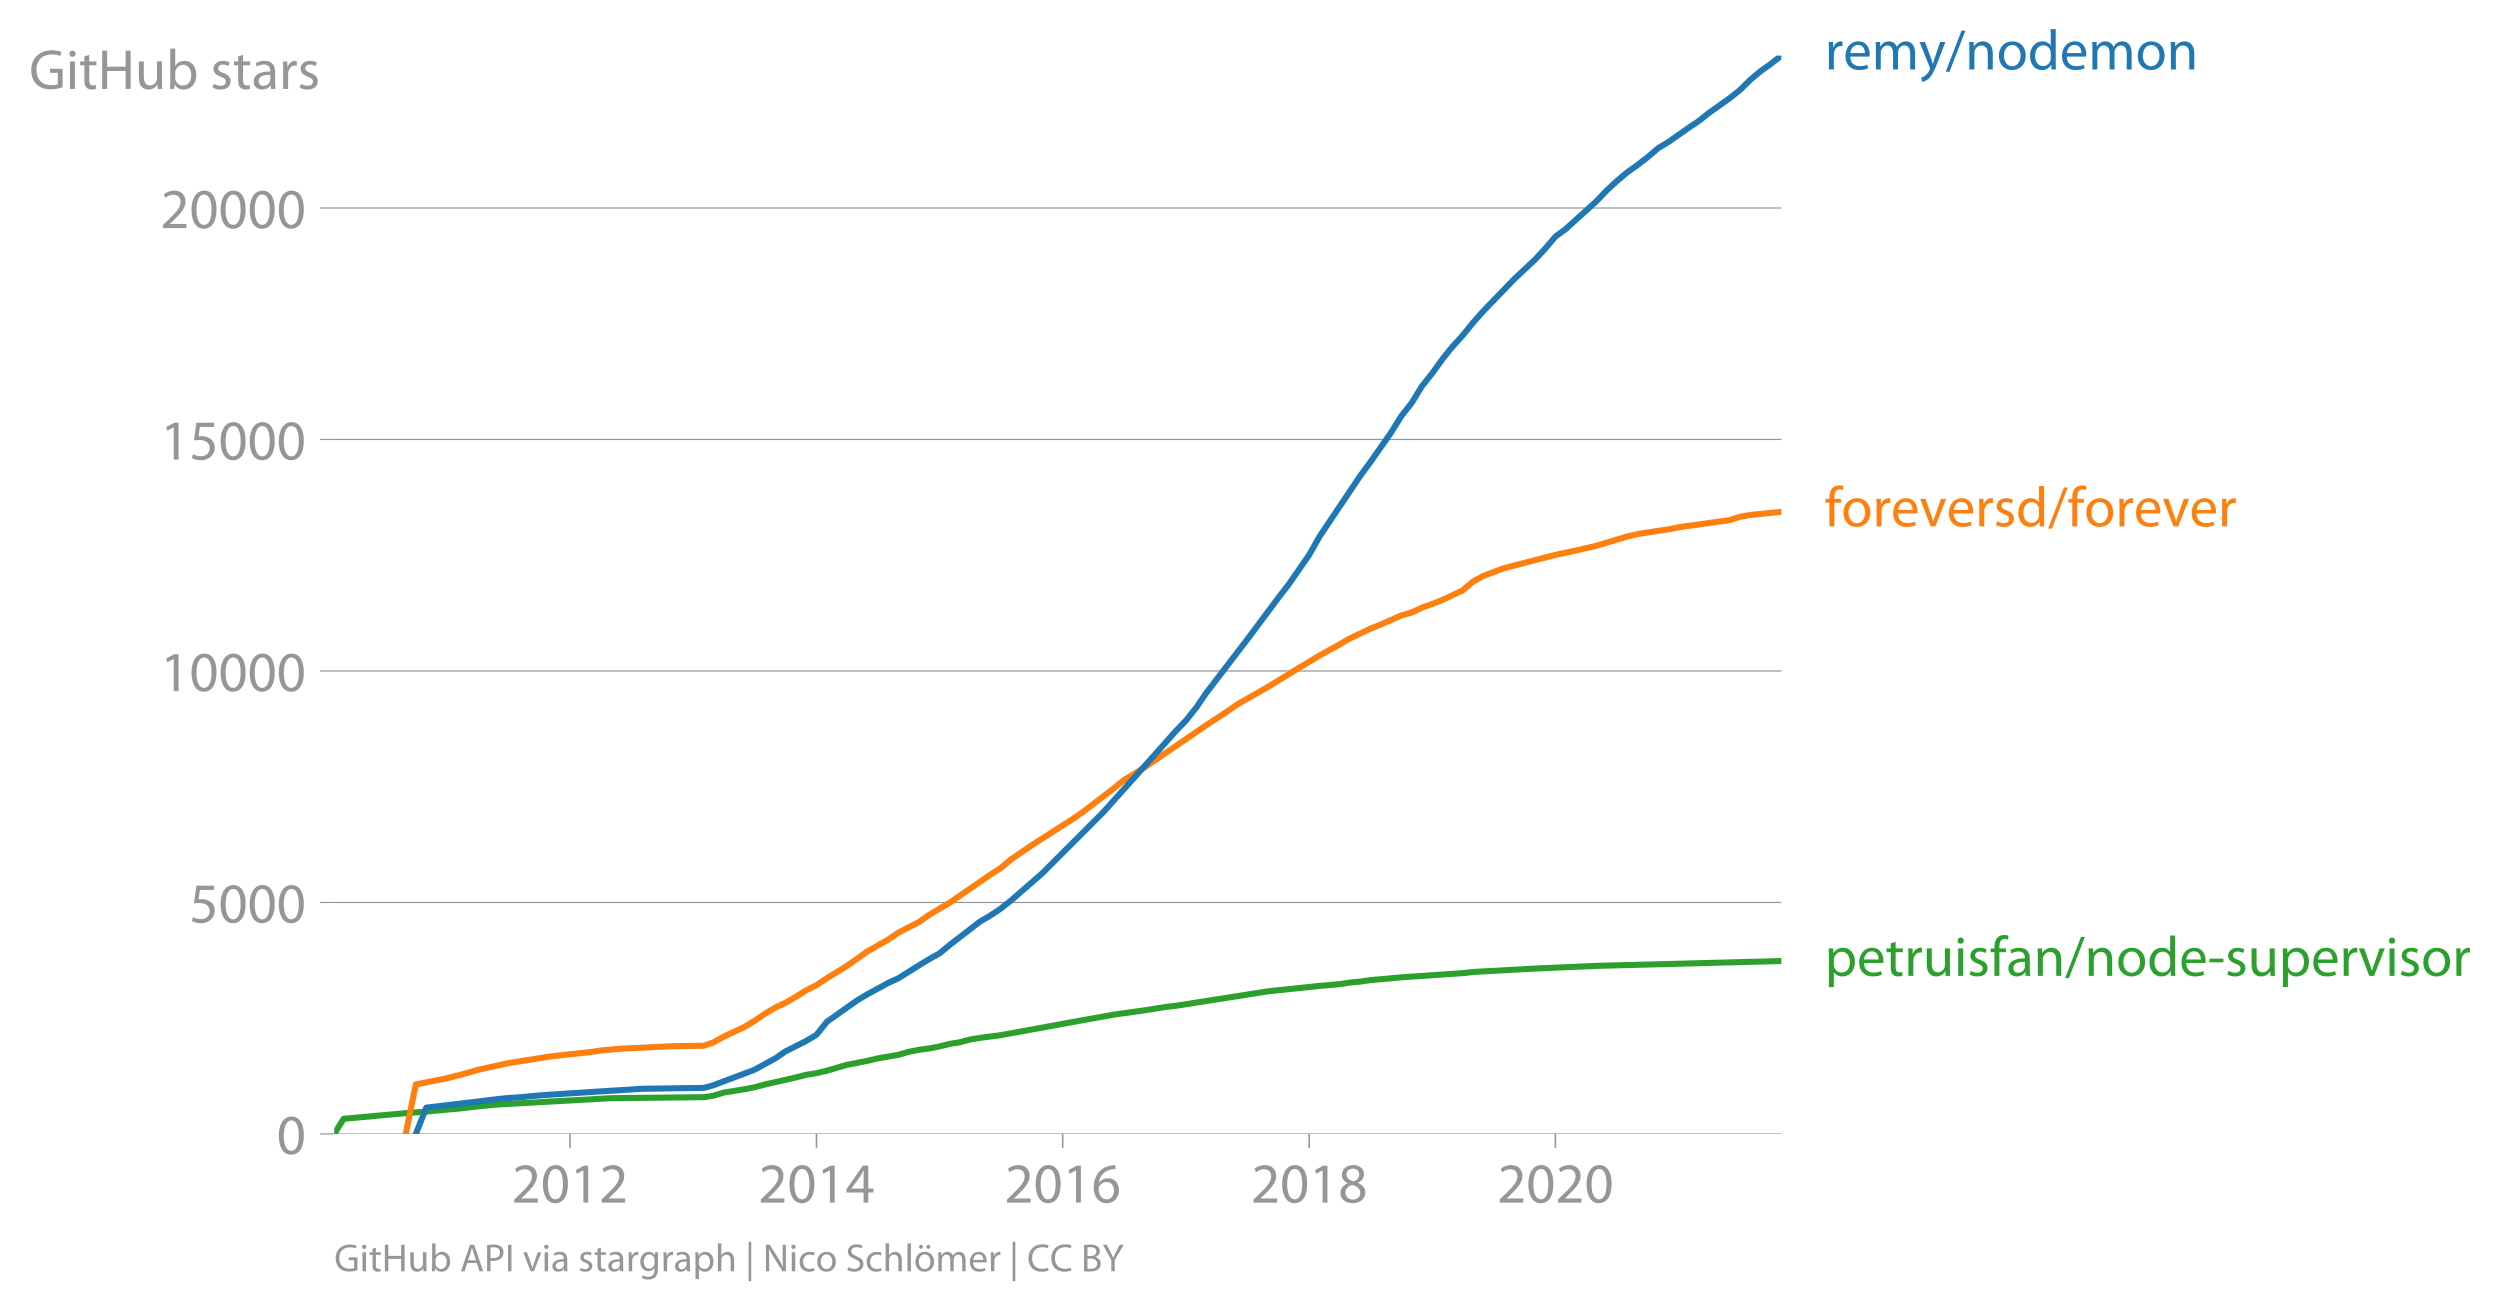
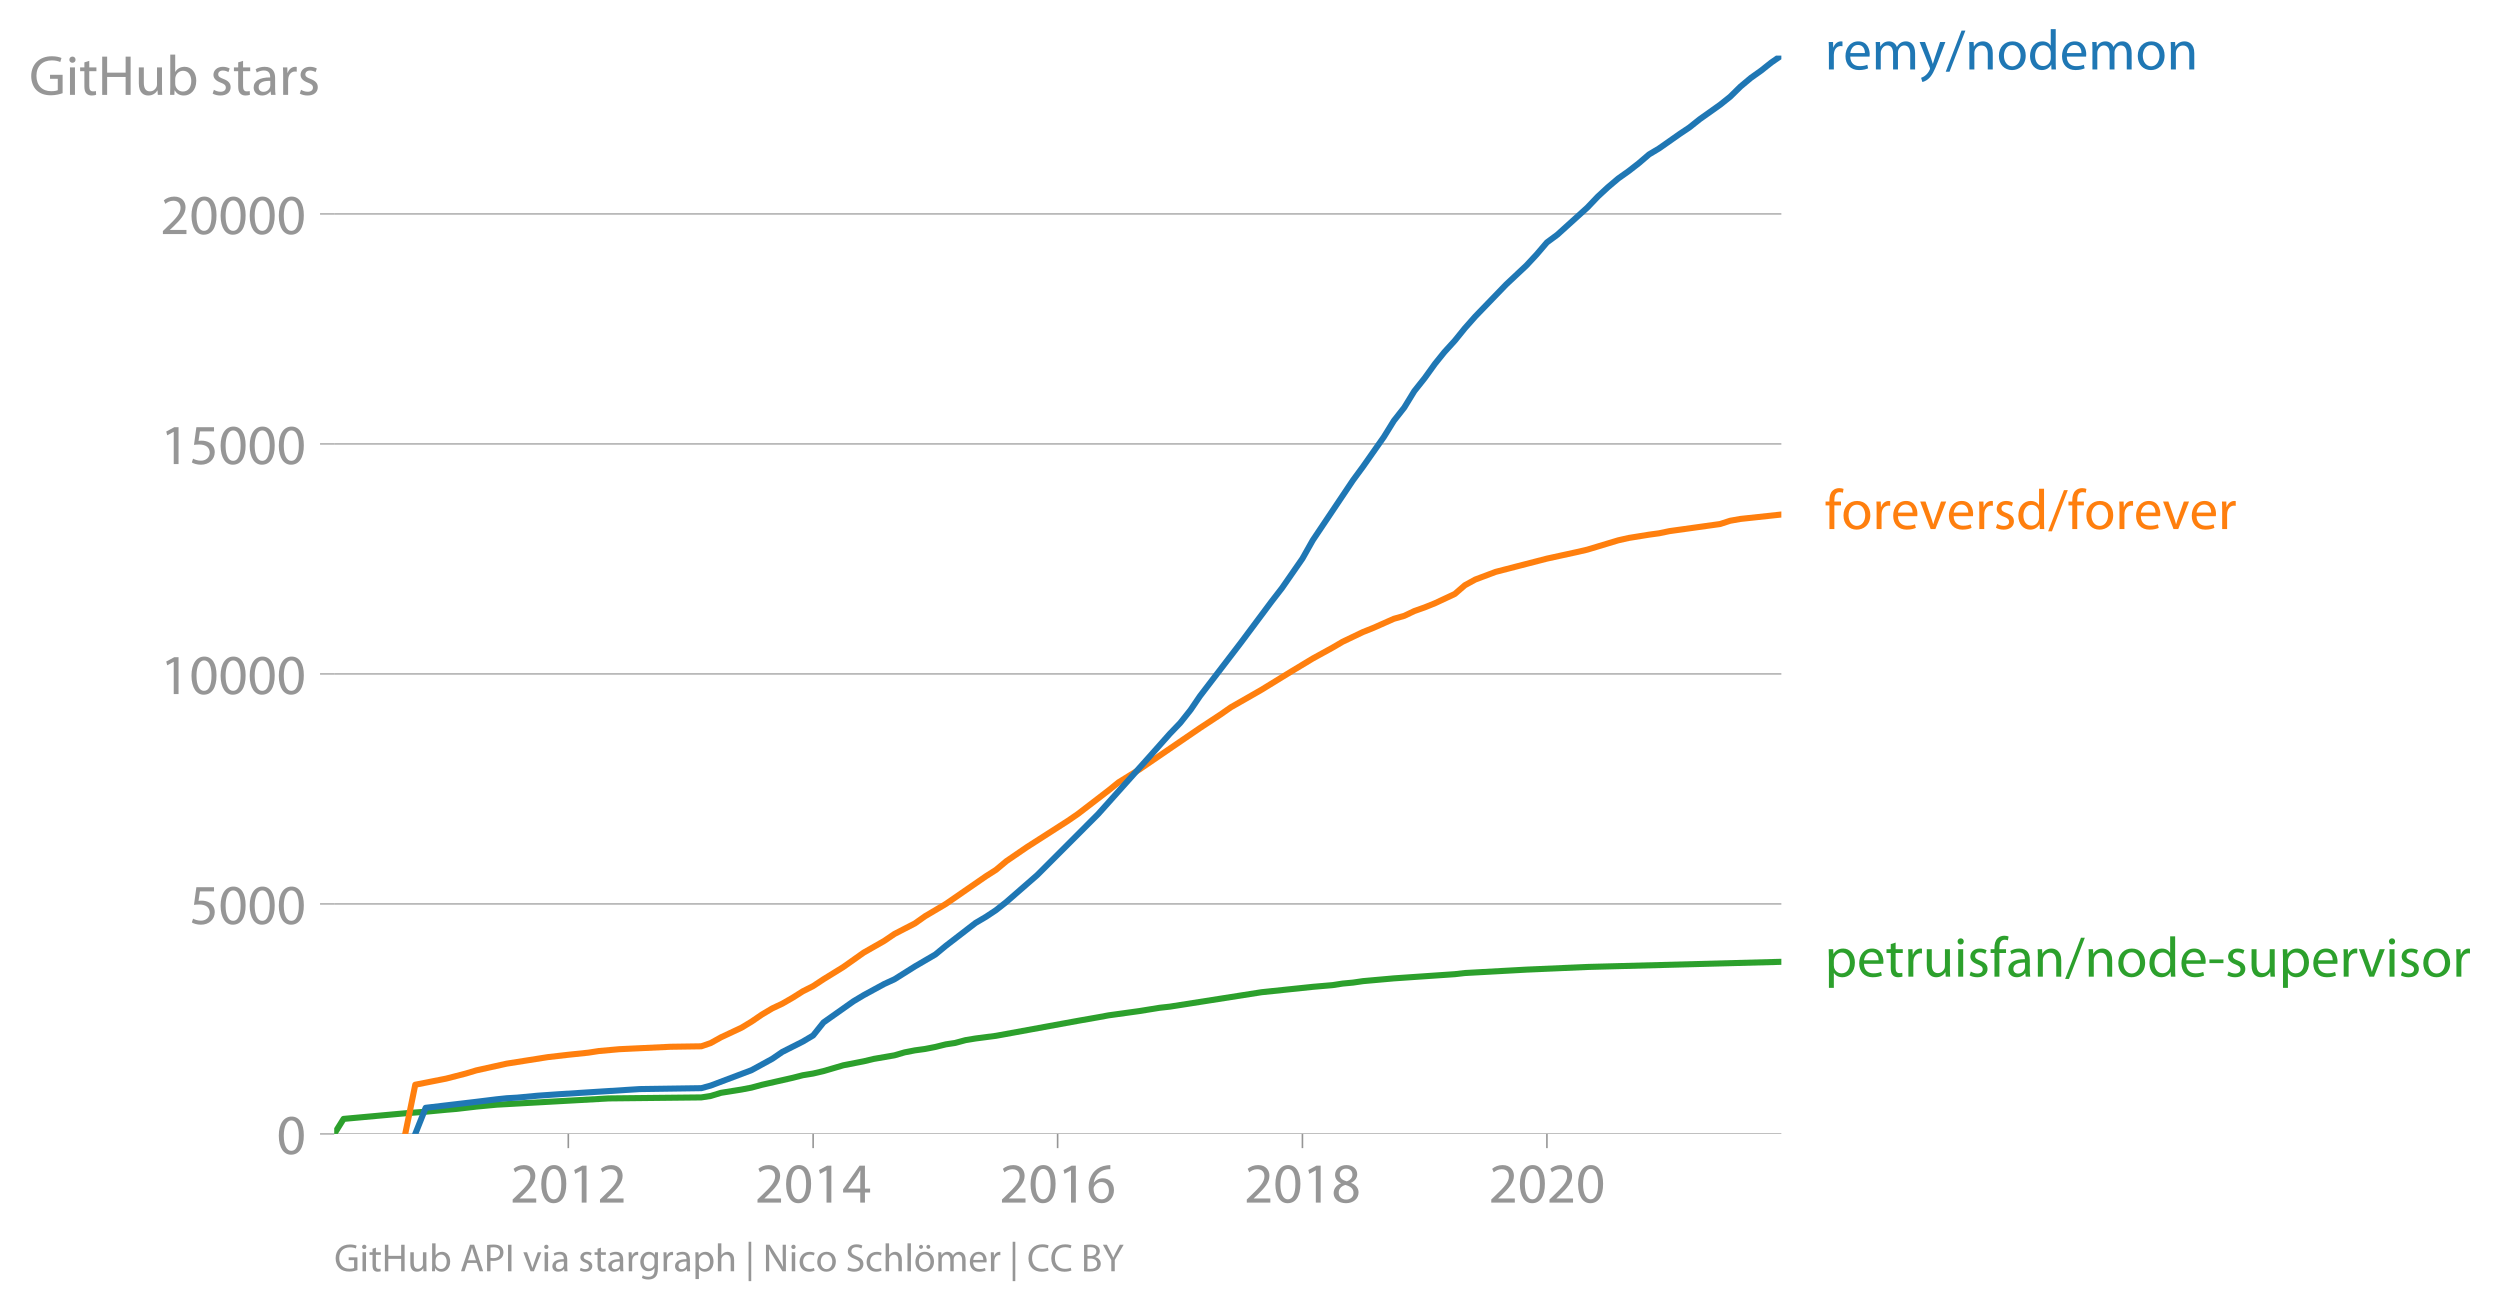
<svg xmlns="http://www.w3.org/2000/svg" xmlns:xlink="http://www.w3.org/1999/xlink" height="431.141" viewBox="0 0 616.941 323.356" width="822.589">
  <defs>
    <style>*{stroke-linecap:butt;stroke-linejoin:round}</style>
  </defs>
  <g id="figure_1">
    <path d="M0 323.356h616.941V0H0z" style="fill:none" id="patch_1" />
    <g id="axes_1">
      <path d="M82.476 279.829h357.12V13.717H82.476z" style="fill:none" id="patch_2" />
      <g id="matplotlib.axis_1">
        <g id="xtick_1">
          <g id="line2d_1">
            <defs>
-               <path d="M0 0v3.5" id="mdec2d96a9a" style="stroke:#969696;stroke-width:.4" />
-             </defs>
-             <use style="fill:#969696;stroke:#969696;stroke-width:.4" x="140.651" xlink:href="#mdec2d96a9a" y="279.829" />
-           </g>
-           <g style="fill:#969696" transform="matrix(.14 0 0 -.14 126.288 296.769)" id="text_1">
+               <path d="M0 0v3.5" id="mff2fe9486b" style="stroke:#969696;stroke-width:.4" />
+             </defs>
+             <use style="fill:#969696;stroke:#969696;stroke-width:.4" x="140.247" xlink:href="#mff2fe9486b" y="279.829" />
+           </g>
+           <g style="fill:#969696" transform="matrix(.14 0 0 -.14 125.884 296.769)" id="text_1">
            <defs>
              <path d="M2944 0v467H1075v13l333 307c877 845 1434 1466 1434 2234 0 595-378 1209-1274 1209-480 0-890-179-1178-422l180-397c192 160 505 352 883 352 621 0 825-390 825-813-6-627-486-1164-1548-2176L288 346V0h2656z" id="MyriadPro-Regular-32" transform="scale(.01563)" />
              <path d="M1677 4230c-845 0-1447-768-1447-2163C243 691 794-70 1606-70c922 0 1447 780 1447 2195 0 1325-499 2105-1376 2105zm-32-435c582 0 845-672 845-1696 0-1062-276-1734-852-1734-512 0-844 614-844 1696 0 1133 358 1734 851 1734z" id="MyriadPro-Regular-30" transform="scale(.01563)" />
              <path d="M1510 0h544v4160h-480l-908-486 108-429 724 390h12V0z" id="MyriadPro-Regular-31" transform="scale(.01563)" />
            </defs>
            <use xlink:href="#MyriadPro-Regular-32" />
            <use x="51.3" xlink:href="#MyriadPro-Regular-30" />
            <use x="102.6" xlink:href="#MyriadPro-Regular-31" />
            <use x="153.9" xlink:href="#MyriadPro-Regular-32" />
          </g>
        </g>
        <g id="xtick_2">
-           <use style="fill:#969696;stroke:#969696;stroke-width:.4" x="201.489" xlink:href="#mdec2d96a9a" y="279.829" id="line2d_2" />
-           <g style="fill:#969696" transform="matrix(.14 0 0 -.14 187.125 296.769)" id="text_2">
+           <use style="fill:#969696;stroke:#969696;stroke-width:.4" x="200.662" xlink:href="#mff2fe9486b" y="279.829" id="line2d_2" />
+           <g style="fill:#969696" transform="matrix(.14 0 0 -.14 186.3 296.769)" id="text_2">
            <defs>
              <path d="M2560 0v1133h582v441h-582v2586h-608L96 1504v-371h1933V0h531zM666 1574v13l1017 1415c115 192 218 371 346 614h19c-13-218-19-435-19-653V1574H666z" id="MyriadPro-Regular-34" transform="scale(.01563)" />
            </defs>
            <use xlink:href="#MyriadPro-Regular-32" />
            <use x="51.3" xlink:href="#MyriadPro-Regular-30" />
            <use x="102.6" xlink:href="#MyriadPro-Regular-31" />
            <use x="153.9" xlink:href="#MyriadPro-Regular-34" />
          </g>
        </g>
        <g id="xtick_3">
-           <use style="fill:#969696;stroke:#969696;stroke-width:.4" x="262.243" xlink:href="#mdec2d96a9a" y="279.829" id="line2d_3" />
-           <g style="fill:#969696" transform="matrix(.14 0 0 -.14 247.88 296.769)" id="text_3">
+           <use style="fill:#969696;stroke:#969696;stroke-width:.4" x="260.995" xlink:href="#mff2fe9486b" y="279.829" id="line2d_3" />
+           <g style="fill:#969696" transform="matrix(.14 0 0 -.14 246.632 296.769)" id="text_3">
            <defs>
              <path d="M2662 4224c-102 0-243-6-409-32-525-64-986-275-1331-614-410-410-704-1056-704-1876C218 621 800-70 1690-70c864 0 1382 704 1382 1465 0 813-518 1344-1254 1344-461 0-807-217-1005-480h-19c96 685 563 1331 1446 1479 160 25 307 32 422 25v461zM1690 365c-589 0-903 505-916 1190 0 103 26 186 64 250 154 301 468 512 807 512 518 0 857-359 857-954s-326-998-806-998h-6z" id="MyriadPro-Regular-36" transform="scale(.01563)" />
            </defs>
            <use xlink:href="#MyriadPro-Regular-32" />
            <use x="51.3" xlink:href="#MyriadPro-Regular-30" />
            <use x="102.6" xlink:href="#MyriadPro-Regular-31" />
            <use x="153.9" xlink:href="#MyriadPro-Regular-36" />
          </g>
        </g>
        <g id="xtick_4">
-           <use style="fill:#969696;stroke:#969696;stroke-width:.4" x="323.081" xlink:href="#mdec2d96a9a" y="279.829" id="line2d_4" />
-           <g style="fill:#969696" transform="matrix(.14 0 0 -.14 308.718 296.769)" id="text_4">
+           <use style="fill:#969696;stroke:#969696;stroke-width:.4" x="321.41" xlink:href="#mff2fe9486b" y="279.829" id="line2d_4" />
+           <g style="fill:#969696" transform="matrix(.14 0 0 -.14 307.047 296.769)" id="text_4">
            <defs>
              <path d="M1062 2170c-512-218-825-589-825-1114C237 448 762-70 1632-70c794 0 1414 486 1414 1209 0 506-320 871-838 1075v20c512 243 685 620 685 972 0 519-403 1024-1210 1024-729 0-1286-448-1286-1107 0-358 198-717 659-934l6-19zm583-1831c-531 0-851 371-832 794 0 397 262 717 749 857 563-160 915-403 915-908 0-423-327-743-832-743zm6 3488c506 0 704-345 704-678 0-378-275-634-633-755-480 128-794 352-794 768 0 358 256 665 723 665z" id="MyriadPro-Regular-38" transform="scale(.01563)" />
            </defs>
            <use xlink:href="#MyriadPro-Regular-32" />
            <use x="51.3" xlink:href="#MyriadPro-Regular-30" />
            <use x="102.6" xlink:href="#MyriadPro-Regular-31" />
            <use x="153.9" xlink:href="#MyriadPro-Regular-38" />
          </g>
        </g>
        <g id="xtick_5">
-           <use style="fill:#969696;stroke:#969696;stroke-width:.4" x="383.835" xlink:href="#mdec2d96a9a" y="279.829" id="line2d_5" />
-           <g style="fill:#969696" transform="matrix(.14 0 0 -.14 369.472 296.769)" id="text_5">
+           <use style="fill:#969696;stroke:#969696;stroke-width:.4" x="381.743" xlink:href="#mff2fe9486b" y="279.829" id="line2d_5" />
+           <g style="fill:#969696" transform="matrix(.14 0 0 -.14 367.38 296.769)" id="text_5">
            <use xlink:href="#MyriadPro-Regular-32" />
            <use x="51.3" xlink:href="#MyriadPro-Regular-30" />
            <use x="102.6" xlink:href="#MyriadPro-Regular-32" />
            <use x="153.9" xlink:href="#MyriadPro-Regular-30" />
          </g>
        </g>
      </g>
      <g id="matplotlib.axis_2">
        <g id="ytick_1">
-           <path clip-path="url(#p8b8bf06660)" d="M82.476 279.829h357.12" style="fill:none;stroke:#969696;stroke-linecap:square;stroke-width:.3" id="line2d_6" />
+           <path clip-path="url(#pf585af3c08)" d="M82.476 279.829h357.12" style="fill:none;stroke:#969696;stroke-linecap:square;stroke-width:.3" id="line2d_6" />
          <g id="line2d_7">
            <defs>
-               <path d="M0 0h-3.5" id="m62b2679e51" style="stroke:#969696;stroke-width:.3" />
-             </defs>
-             <use style="fill:#969696;stroke:#969696;stroke-width:.3" x="82.476" xlink:href="#m62b2679e51" y="279.829" />
+               <path d="M0 0h-3.5" id="m53ea3c7ba2" style="stroke:#969696;stroke-width:.3" />
+             </defs>
+             <use style="fill:#969696;stroke:#969696;stroke-width:.3" x="82.476" xlink:href="#m53ea3c7ba2" y="279.829" />
          </g>
          <use xlink:href="#MyriadPro-Regular-30" style="fill:#969696" transform="matrix(.14 0 0 -.14 68.295 284.799)" id="text_6" />
        </g>
        <g id="ytick_2">
-           <path clip-path="url(#p8b8bf06660)" d="M82.476 222.703h357.12" style="fill:none;stroke:#969696;stroke-linecap:square;stroke-width:.3" id="line2d_8" />
-           <use style="fill:#969696;stroke:#969696;stroke-width:.3" x="82.476" xlink:href="#m62b2679e51" y="222.703" id="line2d_9" />
-           <g style="fill:#969696" transform="matrix(.14 0 0 -.14 46.75 227.673)" id="text_7">
+           <path clip-path="url(#pf585af3c08)" d="M82.476 223.071h357.12" style="fill:none;stroke:#969696;stroke-linecap:square;stroke-width:.3" id="line2d_8" />
+           <use style="fill:#969696;stroke:#969696;stroke-width:.3" x="82.476" xlink:href="#m53ea3c7ba2" y="223.071" id="line2d_9" />
+           <g style="fill:#969696" transform="matrix(.14 0 0 -.14 46.75 228.041)" id="text_7">
            <defs>
              <path d="M2771 4160H781L512 2163c154 19 339 45 576 45 832 0 1190-384 1197-922 0-556-455-902-986-902-377 0-717 128-889 230L269 186C467 58 851-70 1306-70c902 0 1548 608 1548 1420 0 525-268 884-595 1069-256 154-576 224-896 224-153 0-243-13-339-25l160 1068h1587v474z" id="MyriadPro-Regular-35" transform="scale(.01563)" />
            </defs>
            <use xlink:href="#MyriadPro-Regular-35" />
            <use x="51.3" xlink:href="#MyriadPro-Regular-30" />
            <use x="102.6" xlink:href="#MyriadPro-Regular-30" />
            <use x="153.9" xlink:href="#MyriadPro-Regular-30" />
          </g>
        </g>
        <g id="ytick_3">
-           <path clip-path="url(#p8b8bf06660)" d="M82.476 165.578h357.12" style="fill:none;stroke:#969696;stroke-linecap:square;stroke-width:.3" id="line2d_10" />
-           <use style="fill:#969696;stroke:#969696;stroke-width:.3" x="82.476" xlink:href="#m62b2679e51" y="165.578" id="line2d_11" />
-           <g style="fill:#969696" transform="matrix(.14 0 0 -.14 39.568 170.548)" id="text_8">
+           <path clip-path="url(#pf585af3c08)" d="M82.476 166.314h357.12" style="fill:none;stroke:#969696;stroke-linecap:square;stroke-width:.3" id="line2d_10" />
+           <use style="fill:#969696;stroke:#969696;stroke-width:.3" x="82.476" xlink:href="#m53ea3c7ba2" y="166.314" id="line2d_11" />
+           <g style="fill:#969696" transform="matrix(.14 0 0 -.14 39.568 171.284)" id="text_8">
            <use xlink:href="#MyriadPro-Regular-31" />
            <use x="51.3" xlink:href="#MyriadPro-Regular-30" />
            <use x="102.6" xlink:href="#MyriadPro-Regular-30" />
            <use x="153.9" xlink:href="#MyriadPro-Regular-30" />
            <use x="205.2" xlink:href="#MyriadPro-Regular-30" />
          </g>
        </g>
        <g id="ytick_4">
-           <path clip-path="url(#p8b8bf06660)" d="M82.476 108.453h357.12" style="fill:none;stroke:#969696;stroke-linecap:square;stroke-width:.3" id="line2d_12" />
-           <use style="fill:#969696;stroke:#969696;stroke-width:.3" x="82.476" xlink:href="#m62b2679e51" y="108.453" id="line2d_13" />
-           <g style="fill:#969696" transform="matrix(.14 0 0 -.14 39.568 113.423)" id="text_9">
+           <path clip-path="url(#pf585af3c08)" d="M82.476 109.557h357.12" style="fill:none;stroke:#969696;stroke-linecap:square;stroke-width:.3" id="line2d_12" />
+           <use style="fill:#969696;stroke:#969696;stroke-width:.3" x="82.476" xlink:href="#m53ea3c7ba2" y="109.557" id="line2d_13" />
+           <g style="fill:#969696" transform="matrix(.14 0 0 -.14 39.568 114.527)" id="text_9">
            <use xlink:href="#MyriadPro-Regular-31" />
            <use x="51.3" xlink:href="#MyriadPro-Regular-35" />
            <use x="102.6" xlink:href="#MyriadPro-Regular-30" />
            <use x="153.9" xlink:href="#MyriadPro-Regular-30" />
            <use x="205.2" xlink:href="#MyriadPro-Regular-30" />
          </g>
        </g>
        <g id="ytick_5">
-           <path clip-path="url(#p8b8bf06660)" d="M82.476 51.328h357.12" style="fill:none;stroke:#969696;stroke-linecap:square;stroke-width:.3" id="line2d_14" />
-           <use style="fill:#969696;stroke:#969696;stroke-width:.3" x="82.476" xlink:href="#m62b2679e51" y="51.328" id="line2d_15" />
-           <g style="fill:#969696" transform="matrix(.14 0 0 -.14 39.568 56.298)" id="text_10">
+           <path clip-path="url(#pf585af3c08)" d="M82.476 52.8h357.12" style="fill:none;stroke:#969696;stroke-linecap:square;stroke-width:.3" id="line2d_14" />
+           <use style="fill:#969696;stroke:#969696;stroke-width:.3" x="82.476" xlink:href="#m53ea3c7ba2" y="52.8" id="line2d_15" />
+           <g style="fill:#969696" transform="matrix(.14 0 0 -.14 39.568 57.77)" id="text_10">
            <use xlink:href="#MyriadPro-Regular-32" />
            <use x="51.3" xlink:href="#MyriadPro-Regular-30" />
            <use x="102.6" xlink:href="#MyriadPro-Regular-30" />
            <use x="153.9" xlink:href="#MyriadPro-Regular-30" />
            <use x="205.2" xlink:href="#MyriadPro-Regular-30" />
          </g>
        </g>
-         <g style="fill:#969696" transform="matrix(.14 0 0 -.14 7.2 21.945)" id="text_11">
+         <g style="fill:#969696" transform="matrix(.14 0 0 -.14 7.2 23.417)" id="text_11">
          <defs>
            <path d="M3770 2266H2349v-448h877V531c-128-64-378-115-743-115-1005 0-1664 646-1664 1741 0 1081 685 1734 1735 1734 435 0 723-83 953-185l135 454c-186 90-576 198-1076 198-1446 0-2329-940-2336-2227 0-672 231-1248 602-1606 422-403 960-570 1613-570 582 0 1075 147 1325 237v2074z" id="MyriadPro-Regular-47" transform="scale(.01563)" />
            <path d="M1030 0v3098H467V0h563zM749 4320c-205 0-352-154-352-352 0-192 141-346 339-346 224 0 365 154 358 346 0 198-134 352-345 352z" id="MyriadPro-Regular-69" transform="scale(.01563)" />
            <path d="M595 3667v-569H115v-429h480V979c0-365 58-640 218-806C947 19 1158-70 1421-70c217 0 390 38 499 83l-26 422c-83-25-172-38-326-38-314 0-422 217-422 601v1671h806v429h-806v742l-551-173z" id="MyriadPro-Regular-74" transform="scale(.01563)" />
            <path d="M486 4314V0h557v2022h2087V0h563v4314h-563V2509H1043v1805H486z" id="MyriadPro-Regular-48" transform="scale(.01563)" />
            <path d="M3059 3098h-563V1197c0-103-19-205-51-288-103-250-365-512-743-512-512 0-691 397-691 985v1716H448V1286C448 198 1030-70 1517-70c550 0 877 326 1024 576h13l32-506h499c-19 243-26 525-26 845v2253z" id="MyriadPro-Regular-75" transform="scale(.01563)" />
            <path d="M467 800c0-275-13-589-25-800h486l26 512h19c230-410 589-582 1037-582 691 0 1388 550 1388 1657 7 941-537 1581-1305 1581-499 0-858-224-1056-570h-13v1946H467V800zm557 998c0 90 19 167 32 231 115 429 474 691 858 691 601 0 921-531 921-1152 0-710-352-1190-941-1190-409 0-736 268-844 659-13 64-26 134-26 205v556z" id="MyriadPro-Regular-62" transform="scale(.01563)" />
            <path d="M250 147C467 19 781-70 1120-70c736 0 1158 390 1158 934 0 461-275 730-812 934-404 154-589 269-589 525 0 231 185 423 518 423 288 0 512-103 634-180l141 410c-173 102-448 192-762 192-666 0-1069-410-1069-909 0-371 263-678 819-877 416-153 576-300 576-569 0-256-192-461-601-461-282 0-576 115-743 224L250 147z" id="MyriadPro-Regular-73" transform="scale(.01563)" />
            <path d="M2643 1901c0 621-230 1267-1177 1267-391 0-762-109-1018-275l128-371c218 140 518 230 806 230 634 0 704-461 704-717v-64C890 1978 224 1568 224 819c0-448 320-889 947-889 442 0 775 217 947 460h20l44-390h512c-38 211-51 474-51 742v1159zm-544-858c0-57-13-121-32-179-89-262-345-518-749-518-288 0-531 172-531 537 0 602 698 711 1312 698v-538z" id="MyriadPro-Regular-61" transform="scale(.01563)" />
            <path d="M467 0h557v1651c0 96 13 186 26 263 76 422 358 723 755 723 77 0 134-7 192-19v531c-51 13-96 19-160 19-378 0-717-262-858-678h-25l-20 608H442c19-288 25-602 25-967V0z" id="MyriadPro-Regular-72" transform="scale(.01563)" />
          </defs>
          <use xlink:href="#MyriadPro-Regular-47" />
          <use x="64.6" xlink:href="#MyriadPro-Regular-69" />
          <use x="88" xlink:href="#MyriadPro-Regular-74" />
          <use x="121.1" xlink:href="#MyriadPro-Regular-48" />
          <use x="186.3" xlink:href="#MyriadPro-Regular-75" />
          <use x="241.4" xlink:href="#MyriadPro-Regular-62" />
          <use x="298.3" xlink:href="#MyriadPro-Regular-20" />
          <use x="319.5" xlink:href="#MyriadPro-Regular-73" />
          <use x="359.1" xlink:href="#MyriadPro-Regular-74" />
          <use x="392.2" xlink:href="#MyriadPro-Regular-61" />
          <use x="440.4" xlink:href="#MyriadPro-Regular-72" />
          <use x="473.1" xlink:href="#MyriadPro-Regular-73" />
        </g>
      </g>
-       <path clip-path="url(#p8b8bf06660)" d="m82.476 279.829 2.33-3.736 15.314-1.394 5.077-.389 5.077-.48 2.58-.217 4.91-.57 5.077-.48 27.88-1.555 22.97-.25 2.33-.355 2.58-.788 5.077-.812 2.497-.48 2.58-.696 7.657-1.737 2.497-.64 2.58-.423 2.58-.605 4.91-1.44 5.077-.994 2.496-.594 5.16-.89 2.497-.732 2.58-.503 2.497-.342 2.58-.503 2.58-.64 2.33-.354 2.58-.697 2.497-.411 5.077-.663 20.307-3.713 5.076-.891 2.58-.48 7.657-1.063 5.077-.822 2.497-.275 22.803-3.587 12.734-1.337 4.91-.422 2.497-.389 2.58-.24 2.497-.365 7.656-.686 15.147-1.04 2.497-.285 15.314-.846 15.147-.662 45.69-1.2h0" style="fill:none;stroke:#2ca02c;stroke-linecap:square;stroke-width:1.5" id="line2d_16" />
-       <path clip-path="url(#p8b8bf06660)" d="m100.12 279.829 2.497-12.225 7.657-1.508 4.91-1.269 2.58-.776 7.573-1.68 10.237-1.622 5.077-.583 4.993-.525 2.58-.4 5.077-.457 12.734-.606 7.656-.114 2.33-.8 2.58-1.44 5.077-2.376 2.497-1.508 2.58-1.76 2.58-1.53 2.497-1.177 2.58-1.485 2.497-1.577 2.58-1.303 2.58-1.702 4.91-3.027 5.077-3.588 5.076-2.89 2.58-1.749 5.077-2.616 2.497-1.77 5.16-3.051 9.987-6.89 2.497-1.588 2.58-2.159 5.076-3.473 10.237-6.558 2.414-1.657 7.656-5.872 2.497-2.022 5.16-3.188 15.064-10.294 5.077-3.336 2.58-1.805 7.656-4.376 7.574-4.65 5.16-3.108 4.91-2.696 2.497-1.462 5.077-2.422 2.58-1.029 5.076-2.25 2.58-.732 2.497-1.188 2.58-.914 2.58-1.04 4.91-2.296 2.497-2.16 2.58-1.416 5.077-1.908 5.077-1.314 7.656-1.976 4.994-1.074 5.077-1.166 7.656-2.308 2.58-.582 5.077-.823 2.497-.343 2.58-.537 12.567-1.759 2.497-.811 2.58-.457 7.656-.777h0" style="fill:none;stroke:#ff7f0e;stroke-linecap:square;stroke-width:1.5" id="line2d_17" />
-       <path clip-path="url(#p8b8bf06660)" d="m102.617 279.829 2.58-6.49 12.567-1.485 5.077-.628 2.496-.263 2.58-.149 5.077-.48 5.077-.354 20.307-1.29 15.313-.23 2.33-.64 10.154-3.827 5.16-2.822 2.497-1.713 5.077-2.56 2.58-1.53 2.58-3.234 7.407-5.232 2.58-1.543 5.076-2.765 2.58-1.188 5.077-3.187 2.497-1.52 2.58-1.44 2.58-2.136 7.407-5.701 2.58-1.52 2.497-1.656 2.58-2.034 7.656-6.672 7.657-7.655 7.49-7.506 12.734-14.224 5.077-5.713 2.58-2.685 2.58-3.244 2.33-3.428 10.153-13.253 7.657-10.26 2.58-3.336 5.077-7.312 2.58-4.57 9.987-14.887 2.497-3.393 5.16-7.346 2.496-4.033 2.58-3.28 2.497-4.078 2.58-3.245 2.58-3.576 2.33-2.89 2.58-2.834 2.497-3.084 2.58-2.914 7.657-7.929 5.077-4.764 2.496-2.685 2.58-3.016 2.58-1.908 7.49-6.775 2.58-2.708 2.497-2.308 2.58-2.182 2.58-1.828 2.497-1.942 2.58-2.205 2.497-1.497 5.16-3.622 2.33-1.553 2.58-2.057 5.077-3.599 2.497-1.988 2.58-2.536 2.58-2.16 2.496-1.77 2.58-2.045h0" style="fill:none;stroke:#1f77b4;stroke-linecap:square;stroke-width:1.5" id="line2d_18" />
+       <path clip-path="url(#pf585af3c08)" d="m82.476 279.829 2.314-3.712 15.208-1.385 5.041-.386 5.042-.477 2.562-.216 4.876-.567 5.041-.477 27.687-1.544 22.81-.25 2.315-.351 2.562-.784 5.042-.806 2.48-.476 2.561-.693 7.604-1.725 2.48-.636 2.561-.42 2.562-.602 4.877-1.43 5.041-.987 2.48-.59 5.124-.886 2.479-.727 2.562-.499 2.48-.34 2.562-.5 2.562-.636 2.314-.352 2.562-.692 2.48-.409 5.04-.658 20.167-3.69 5.041-.885 2.562-.476 7.604-1.056 5.041-.817 2.48-.273 22.645-3.564 12.645-1.328 4.877-.42 2.479-.386 2.562-.239 2.48-.363 7.603-.681 15.042-1.033 2.48-.284 15.206-.84 15.042-.658 47.853-1.272h0" style="fill:none;stroke:#2ca02c;stroke-linecap:square;stroke-width:1.5" id="line2d_16" />
+       <path clip-path="url(#pf585af3c08)" d="m99.998 279.829 2.479-12.146 7.604-1.499 4.876-1.26 2.562-.772 7.52-1.668 10.166-1.612 5.042-.58 4.959-.521 2.562-.398 5.041-.454 12.645-.601 7.604-.114 2.314-.795 2.562-1.43 5.042-2.36 2.48-1.5 2.561-1.747 2.562-1.522 2.48-1.169 2.562-1.475 2.48-1.567 2.561-1.294 2.562-1.691 4.877-3.008 5.041-3.565 5.042-2.872 2.562-1.737 5.041-2.599 2.48-1.76 5.124-3.03 9.917-6.845 2.48-1.578 2.562-2.146 5.041-3.45 10.166-6.516 2.397-1.646 7.603-5.835 2.48-2.009 5.124-3.167 14.96-10.228 5.04-3.314 2.563-1.794 7.603-4.347 7.521-4.62 5.124-3.088 4.877-2.679 2.479-1.453 5.041-2.406 2.563-1.022 5.041-2.236 2.562-.727 2.48-1.18 2.562-.908 2.562-1.033 4.876-2.282 2.48-2.146 2.561-1.407 5.042-1.896 5.041-1.305 7.604-1.964 7.52-1.646 2.48-.579 7.604-2.293 2.562-.579 5.041-.817 2.48-.34 2.562-.534 12.48-1.748 2.48-.806 2.561-.454 10.083-1.09h0" style="fill:none;stroke:#ff7f0e;stroke-linecap:square;stroke-width:1.5" id="line2d_17" />
+       <path clip-path="url(#pf585af3c08)" d="m102.477 279.829 2.562-6.448 12.48-1.476 5.041-.624 2.48-.261 2.562-.148 5.041-.476 5.042-.352 20.166-1.283 15.207-.227 2.314-.636 10.083-3.803 5.124-2.803 2.48-1.703 5.041-2.543 2.562-1.52 2.562-3.213 7.356-5.2 2.562-1.532 5.042-2.747 2.562-1.18 5.041-3.167 5.042-2.94 2.562-2.123 7.355-5.665 2.562-1.51 2.48-1.645 2.562-2.02 7.603-6.63 7.604-7.606 7.438-7.457 12.645-14.133 5.042-5.676 2.562-2.667 2.562-3.224 2.314-3.406 10.083-13.167 7.604-10.194 2.562-3.314 5.041-7.265 2.562-4.54 9.918-14.792 2.48-3.371 5.124-7.3 2.48-4.006 2.561-3.258 2.48-4.053 2.562-3.223 2.562-3.553 2.314-2.872 2.562-2.816 2.48-3.064 2.561-2.895 7.604-7.878 5.041-4.733 2.48-2.668 2.562-2.997 2.562-1.896 7.438-6.731 2.562-2.69 2.48-2.293 2.562-2.168 2.562-1.817 2.48-1.93 2.561-2.19 2.48-1.487 5.124-3.599 2.314-1.543 2.562-2.044 5.042-3.575 2.48-1.976 2.561-2.52 2.562-2.145 2.48-1.76 2.562-2.031 2.48-1.714h0" style="fill:none;stroke:#1f77b4;stroke-linecap:square;stroke-width:1.5" id="line2d_18" />
      <g style="fill:#1f77b4" transform="matrix(.14 0 0 -.14 450.31 17.14)" id="text_12">
        <defs>
          <path d="M2957 1446c6 58 19 148 19 263 0 569-269 1459-1280 1459-902 0-1453-736-1453-1670C243 563 813-70 1766-70c493 0 832 108 1031 198l-96 403c-211-89-455-160-858-160-563 0-1049 314-1062 1075h2176zM787 1850c45 390 295 915 864 915 634 0 787-557 781-915H787z" id="MyriadPro-Regular-65" transform="scale(.01563)" />
          <path d="M467 0h551v1869c0 96 12 192 44 275 90 282 346 563 698 563 429 0 646-358 646-851V0h551v1914c0 102 19 204 45 281 96 275 345 512 665 512 455 0 672-358 672-953V0h551v1824c0 1075-608 1344-1018 1344-294 0-499-77-685-218-128-96-249-230-345-403h-13c-135 365-455 621-877 621-512 0-800-275-973-570h-19l-26 500H442c19-256 25-519 25-839V0z" id="MyriadPro-Regular-6d" transform="scale(.01563)" />
          <path d="M58 3098 1203 243c26-70 39-115 39-147s-20-77-45-134c-128-288-320-506-474-628-166-140-352-230-493-275l141-473c141 25 416 121 691 364 384 333 660 877 1063 1940l845 2208h-596l-614-1818c-77-224-141-461-198-646h-13c-51 185-128 428-199 633L672 3098H58z" id="MyriadPro-Regular-79" transform="scale(.01563)" />
          <path d="m422-256 1792 4640h-435L-6-256h428z" id="MyriadPro-Regular-2f" transform="scale(.01563)" />
          <path d="M467 0h563v1862c0 96 13 192 39 263 96 313 384 576 755 576 531 0 717-416 717-915V0h563v1850c0 1062-666 1318-1094 1318-512 0-871-288-1024-582h-13l-32 512H442c19-256 25-519 25-839V0z" id="MyriadPro-Regular-6e" transform="scale(.01563)" />
          <path d="M1779 3168c-857 0-1536-608-1536-1645C243 544 890-70 1728-70c749 0 1542 499 1542 1644 0 948-601 1594-1491 1594zm-13-422c666 0 928-666 928-1191 0-697-403-1203-940-1203-551 0-941 512-941 1190 0 589 288 1204 953 1204z" id="MyriadPro-Regular-6f" transform="scale(.01563)" />
          <path d="M2579 4544V2694h-13c-140 250-460 474-934 474-755 0-1395-634-1389-1664C243 563 819-70 1568-70c506 0 883 262 1056 608h13l25-538h506c-19 211-26 525-26 800v3744h-563zm0-3245c0-89-6-166-25-243-103-422-448-672-826-672-608 0-915 518-915 1146 0 684 345 1196 928 1196 422 0 729-294 813-652 19-71 25-167 25-237v-538z" id="MyriadPro-Regular-64" transform="scale(.01563)" />
        </defs>
        <use xlink:href="#MyriadPro-Regular-72" />
        <use x="32.7" xlink:href="#MyriadPro-Regular-65" />
        <use x="82.8" xlink:href="#MyriadPro-Regular-6d" />
        <use x="166.2" xlink:href="#MyriadPro-Regular-79" />
        <use x="213.3" xlink:href="#MyriadPro-Regular-2f" />
        <use x="247.6" xlink:href="#MyriadPro-Regular-6e" />
        <use x="303.1" xlink:href="#MyriadPro-Regular-6f" />
        <use x="358" xlink:href="#MyriadPro-Regular-64" />
        <use x="414.4" xlink:href="#MyriadPro-Regular-65" />
        <use x="464.5" xlink:href="#MyriadPro-Regular-6d" />
        <use x="547.9" xlink:href="#MyriadPro-Regular-6f" />
        <use x="602.8" xlink:href="#MyriadPro-Regular-6e" />
      </g>
-       <g style="fill:#ff7f0e" transform="matrix(.14 0 0 -.14 450.31 129.883)" id="text_13">
+       <g style="fill:#ff7f0e" transform="matrix(.14 0 0 -.14 450.31 130.554)" id="text_13">
        <defs>
          <path d="M1082 0v2669h748v429h-748v166c0 474 121 896 601 896 160 0 275-32 359-70l76 435c-108 45-281 89-480 89-262 0-544-83-755-288-262-249-358-646-358-1081v-147H90v-429h435V0h557z" id="MyriadPro-Regular-66" transform="scale(.01563)" />
          <path d="M83 3098 1261 0h537l1216 3098h-588l-602-1741c-102-282-192-538-262-794h-20c-64 256-147 512-249 794L685 3098H83z" id="MyriadPro-Regular-76" transform="scale(.01563)" />
        </defs>
        <use xlink:href="#MyriadPro-Regular-66" />
        <use x="29.2" xlink:href="#MyriadPro-Regular-6f" />
        <use x="84.1" xlink:href="#MyriadPro-Regular-72" />
        <use x="116.8" xlink:href="#MyriadPro-Regular-65" />
        <use x="166.9" xlink:href="#MyriadPro-Regular-76" />
        <use x="215" xlink:href="#MyriadPro-Regular-65" />
        <use x="265.1" xlink:href="#MyriadPro-Regular-72" />
        <use x="297.8" xlink:href="#MyriadPro-Regular-73" />
        <use x="337.4" xlink:href="#MyriadPro-Regular-64" />
        <use x="393.8" xlink:href="#MyriadPro-Regular-2f" />
        <use x="428.1" xlink:href="#MyriadPro-Regular-66" />
        <use x="457.3" xlink:href="#MyriadPro-Regular-6f" />
        <use x="512.2" xlink:href="#MyriadPro-Regular-72" />
        <use x="544.9" xlink:href="#MyriadPro-Regular-65" />
        <use x="595" xlink:href="#MyriadPro-Regular-76" />
        <use x="643.1" xlink:href="#MyriadPro-Regular-65" />
        <use x="693.2" xlink:href="#MyriadPro-Regular-72" />
      </g>
-       <g style="fill:#2ca02c" transform="matrix(.14 0 0 -.14 450.31 240.817)" id="text_14">
+       <g style="fill:#2ca02c" transform="matrix(.14 0 0 -.14 450.31 241.012)" id="text_14">
        <defs>
          <path d="M467-1267h557V416h13c185-307 544-486 953-486 730 0 1408 550 1408 1664 0 940-563 1574-1312 1574-505 0-870-224-1100-602h-13l-26 532H442c12-295 25-615 25-1012v-3353zm557 3059c0 77 19 160 38 230 109 423 468 698 852 698 595 0 921-531 921-1152 0-710-345-1197-941-1197-403 0-742 269-844 659-13 71-26 148-26 231v531z" id="MyriadPro-Regular-70" transform="scale(.01563)" />
          <path d="M192 1939v-416h1581v416H192z" id="MyriadPro-Regular-2d" transform="scale(.01563)" />
        </defs>
        <use xlink:href="#MyriadPro-Regular-70" />
        <use x="56.9" xlink:href="#MyriadPro-Regular-65" />
        <use x="107" xlink:href="#MyriadPro-Regular-74" />
        <use x="140.1" xlink:href="#MyriadPro-Regular-72" />
        <use x="172.8" xlink:href="#MyriadPro-Regular-75" />
        <use x="227.9" xlink:href="#MyriadPro-Regular-69" />
        <use x="251.3" xlink:href="#MyriadPro-Regular-73" />
        <use x="290.9" xlink:href="#MyriadPro-Regular-66" />
        <use x="320.1" xlink:href="#MyriadPro-Regular-61" />
        <use x="368.3" xlink:href="#MyriadPro-Regular-6e" />
        <use x="423.8" xlink:href="#MyriadPro-Regular-2f" />
        <use x="458.1" xlink:href="#MyriadPro-Regular-6e" />
        <use x="513.6" xlink:href="#MyriadPro-Regular-6f" />
        <use x="568.5" xlink:href="#MyriadPro-Regular-64" />
        <use x="624.9" xlink:href="#MyriadPro-Regular-65" />
        <use x="675" xlink:href="#MyriadPro-Regular-2d" />
        <use x="705.7" xlink:href="#MyriadPro-Regular-73" />
        <use x="745.3" xlink:href="#MyriadPro-Regular-75" />
        <use x="800.4" xlink:href="#MyriadPro-Regular-70" />
        <use x="857.3" xlink:href="#MyriadPro-Regular-65" />
        <use x="907.4" xlink:href="#MyriadPro-Regular-72" />
        <use x="940.1" xlink:href="#MyriadPro-Regular-76" />
        <use x="988.2" xlink:href="#MyriadPro-Regular-69" />
        <use x="1011.6" xlink:href="#MyriadPro-Regular-73" />
        <use x="1051.2" xlink:href="#MyriadPro-Regular-6f" />
        <use x="1106.1" xlink:href="#MyriadPro-Regular-72" />
      </g>
      <g style="fill:#969696" transform="matrix(.09716 0 0 -.09716 82.476 313.727)" id="text_15">
        <defs>
          <path d="M2714 1357 3174 0h596L2298 4314h-672L160 0h576l448 1357h1530zm-1415 435 423 1248c83 262 153 525 217 781h13c64-250 128-506 224-787l422-1242H1299z" id="MyriadPro-Regular-41" transform="scale(.01563)" />
          <path d="M486 0h557v1728c128-32 282-38 448-38 544 0 1024 160 1319 473 217 224 332 531 332 922 0 384-140 697-377 902-256 231-659 359-1210 359-448 0-800-39-1069-84V0zm557 3859c96 26 282 45 525 45 614 0 1018-275 1018-845 0-595-410-921-1082-921-186 0-339 12-461 44v1677z" id="MyriadPro-Regular-50" transform="scale(.01563)" />
          <path d="M486 4314V0h557v4314H486z" id="MyriadPro-Regular-49" transform="scale(.01563)" />
          <path d="M3110 2246c0 378 13 628 26 852h-493l-25-468h-13c-135 256-429 538-967 538-710 0-1395-595-1395-1645C243 666 794 13 1562 13c480 0 812 230 985 518h13V186c0-781-422-1082-998-1082-384 0-704 115-909 243l-141-429c250-166 659-256 1030-256 391 0 826 90 1127 372 301 268 441 704 441 1414v1798zm-556-928c0-96-13-204-45-300-122-359-435-576-781-576-608 0-915 505-915 1113 0 717 384 1171 921 1171 410 0 685-268 788-595 25-77 32-160 32-256v-557z" id="MyriadPro-Regular-67" transform="scale(.01563)" />
          <path d="M467 0h563v1869c0 109 7 192 39 269 102 307 390 563 755 563 531 0 717-423 717-922V0h563v1843c0 1069-666 1325-1082 1325-211 0-409-64-576-160-172-96-313-237-403-397h-13v1933H467V0z" id="MyriadPro-Regular-68" transform="scale(.01563)" />
          <path d="M550 4800v-6400h429v6400H550z" id="MyriadPro-Regular-7c" transform="scale(.01563)" />
          <path d="M1011 0v1843c0 717-13 1235-45 1779l20 7c217-467 505-960 806-1440L3162 0h563v4314h-525V2509c0-672 13-1197 64-1773l-13-6c-205 441-454 896-774 1401L1094 4314H486V0h525z" id="MyriadPro-Regular-4e" transform="scale(.01563)" />
          <path d="M2579 538c-160-71-371-154-691-154-614 0-1075 442-1075 1158 0 647 384 1172 1094 1172 307 0 519-71 653-148l128 436c-154 76-448 160-781 160-1011 0-1664-692-1664-1645C243 570 851-70 1786-70c416 0 742 108 889 185l-96 423z" id="MyriadPro-Regular-63" transform="scale(.01563)" />
          <path d="M269 211C499 58 954-70 1370-70c1017 0 1510 582 1510 1248 0 633-371 985-1101 1267-595 230-857 429-857 832 0 294 224 646 812 646 391 0 679-128 820-205l153 455c-192 109-512 211-953 211-839 0-1396-499-1396-1171 0-608 436-973 1140-1223 582-224 812-454 812-857 0-435-332-736-902-736-384 0-749 128-998 281L269 211z" id="MyriadPro-Regular-53" transform="scale(.01563)" />
          <path d="M467 0h563v4544H467V0z" id="MyriadPro-Regular-6c" transform="scale(.01563)" />
          <path d="M1165 3648c185 0 313 154 313 326 0 186-134 327-313 327s-327-147-327-327c0-172 135-326 320-326h7zm1184 0c185 0 313 154 313 326 0 186-134 327-313 327s-320-147-320-327c0-172 128-326 313-326h7zm-570-480c-857 0-1536-608-1536-1645C243 544 890-70 1728-70c749 0 1542 499 1542 1644 0 948-601 1594-1491 1594zm-13-422c666 0 928-666 928-1191 0-697-403-1203-940-1203-551 0-941 512-941 1190 0 589 288 1204 953 1204z" id="MyriadPro-Regular-f6" transform="scale(.01563)" />
          <path d="M3386 582c-224-108-570-179-909-179-1050 0-1658 679-1658 1735 0 1132 672 1779 1683 1779 359 0 660-77 871-179l134 454c-147 77-486 192-1024 192-1337 0-2253-915-2253-2266C230 704 1146-70 2362-70c524 0 934 108 1139 211l-115 441z" id="MyriadPro-Regular-43" transform="scale(.01563)" />
          <path d="M486 13c186-26 480-51 864-51 704 0 1191 128 1492 403 217 211 364 493 364 864 0 640-480 979-889 1081v13c454 167 729 531 729 947 0 340-134 596-358 762-269 218-627 314-1184 314-390 0-774-39-1018-90V13zm557 3865c90 20 237 39 493 39 563 0 947-199 947-704 0-416-345-723-934-723h-506v1388zm0-1811h461c608 0 1114-243 1114-832 0-627-532-838-1108-838-198 0-358 6-467 25v1645z" id="MyriadPro-Regular-42" transform="scale(.01563)" />
          <path d="M2010 0v1837l1446 2477h-634l-620-1191c-167-326-314-608-436-889h-12c-135 300-263 563-429 889L717 4314H83l1363-2484V0h564z" id="MyriadPro-Regular-59" transform="scale(.01563)" />
        </defs>
        <use xlink:href="#MyriadPro-Regular-47" />
        <use x="64.6" xlink:href="#MyriadPro-Regular-69" />
        <use x="88" xlink:href="#MyriadPro-Regular-74" />
        <use x="121.1" xlink:href="#MyriadPro-Regular-48" />
        <use x="186.3" xlink:href="#MyriadPro-Regular-75" />
        <use x="241.4" xlink:href="#MyriadPro-Regular-62" />
        <use x="298.3" xlink:href="#MyriadPro-Regular-20" />
        <use x="319.5" xlink:href="#MyriadPro-Regular-41" />
        <use x="380.7" xlink:href="#MyriadPro-Regular-50" />
        <use x="433.9" xlink:href="#MyriadPro-Regular-49" />
        <use x="457.8" xlink:href="#MyriadPro-Regular-20" />
        <use x="479" xlink:href="#MyriadPro-Regular-76" />
        <use x="527.1" xlink:href="#MyriadPro-Regular-69" />
        <use x="550.5" xlink:href="#MyriadPro-Regular-61" />
        <use x="598.7" xlink:href="#MyriadPro-Regular-20" />
        <use x="619.9" xlink:href="#MyriadPro-Regular-73" />
        <use x="659.5" xlink:href="#MyriadPro-Regular-74" />
        <use x="692.6" xlink:href="#MyriadPro-Regular-61" />
        <use x="740.8" xlink:href="#MyriadPro-Regular-72" />
        <use x="773.5" xlink:href="#MyriadPro-Regular-67" />
        <use x="829.4" xlink:href="#MyriadPro-Regular-72" />
        <use x="862.1" xlink:href="#MyriadPro-Regular-61" />
        <use x="910.3" xlink:href="#MyriadPro-Regular-70" />
        <use x="967.2" xlink:href="#MyriadPro-Regular-68" />
        <use x="1022.7" xlink:href="#MyriadPro-Regular-20" />
        <use x="1043.9" xlink:href="#MyriadPro-Regular-7c" />
        <use x="1067.8" xlink:href="#MyriadPro-Regular-20" />
        <use x="1089" xlink:href="#MyriadPro-Regular-4e" />
        <use x="1154.8" xlink:href="#MyriadPro-Regular-69" />
        <use x="1178.2" xlink:href="#MyriadPro-Regular-63" />
        <use x="1223" xlink:href="#MyriadPro-Regular-6f" />
        <use x="1277.9" xlink:href="#MyriadPro-Regular-20" />
        <use x="1299.1" xlink:href="#MyriadPro-Regular-53" />
        <use x="1348.4" xlink:href="#MyriadPro-Regular-63" />
        <use x="1393.2" xlink:href="#MyriadPro-Regular-68" />
        <use x="1448.7" xlink:href="#MyriadPro-Regular-6c" />
        <use x="1472.3" xlink:href="#MyriadPro-Regular-f6" />
        <use x="1527.2" xlink:href="#MyriadPro-Regular-6d" />
        <use x="1610.6" xlink:href="#MyriadPro-Regular-65" />
        <use x="1660.7" xlink:href="#MyriadPro-Regular-72" />
        <use x="1693.4" xlink:href="#MyriadPro-Regular-20" />
        <use x="1714.6" xlink:href="#MyriadPro-Regular-7c" />
        <use x="1738.5" xlink:href="#MyriadPro-Regular-20" />
        <use x="1759.7" xlink:href="#MyriadPro-Regular-43" />
        <use x="1817.7" xlink:href="#MyriadPro-Regular-43" />
        <use x="1875.7" xlink:href="#MyriadPro-Regular-20" />
        <use x="1896.9" xlink:href="#MyriadPro-Regular-42" />
        <use x="1951.1" xlink:href="#MyriadPro-Regular-59" />
      </g>
    </g>
  </g>
  <defs>
-     <clipPath id="p8b8bf06660">
+     <clipPath id="pf585af3c08">
      <path d="M82.476 13.717h357.12v266.112H82.476z" />
    </clipPath>
  </defs>
</svg>
